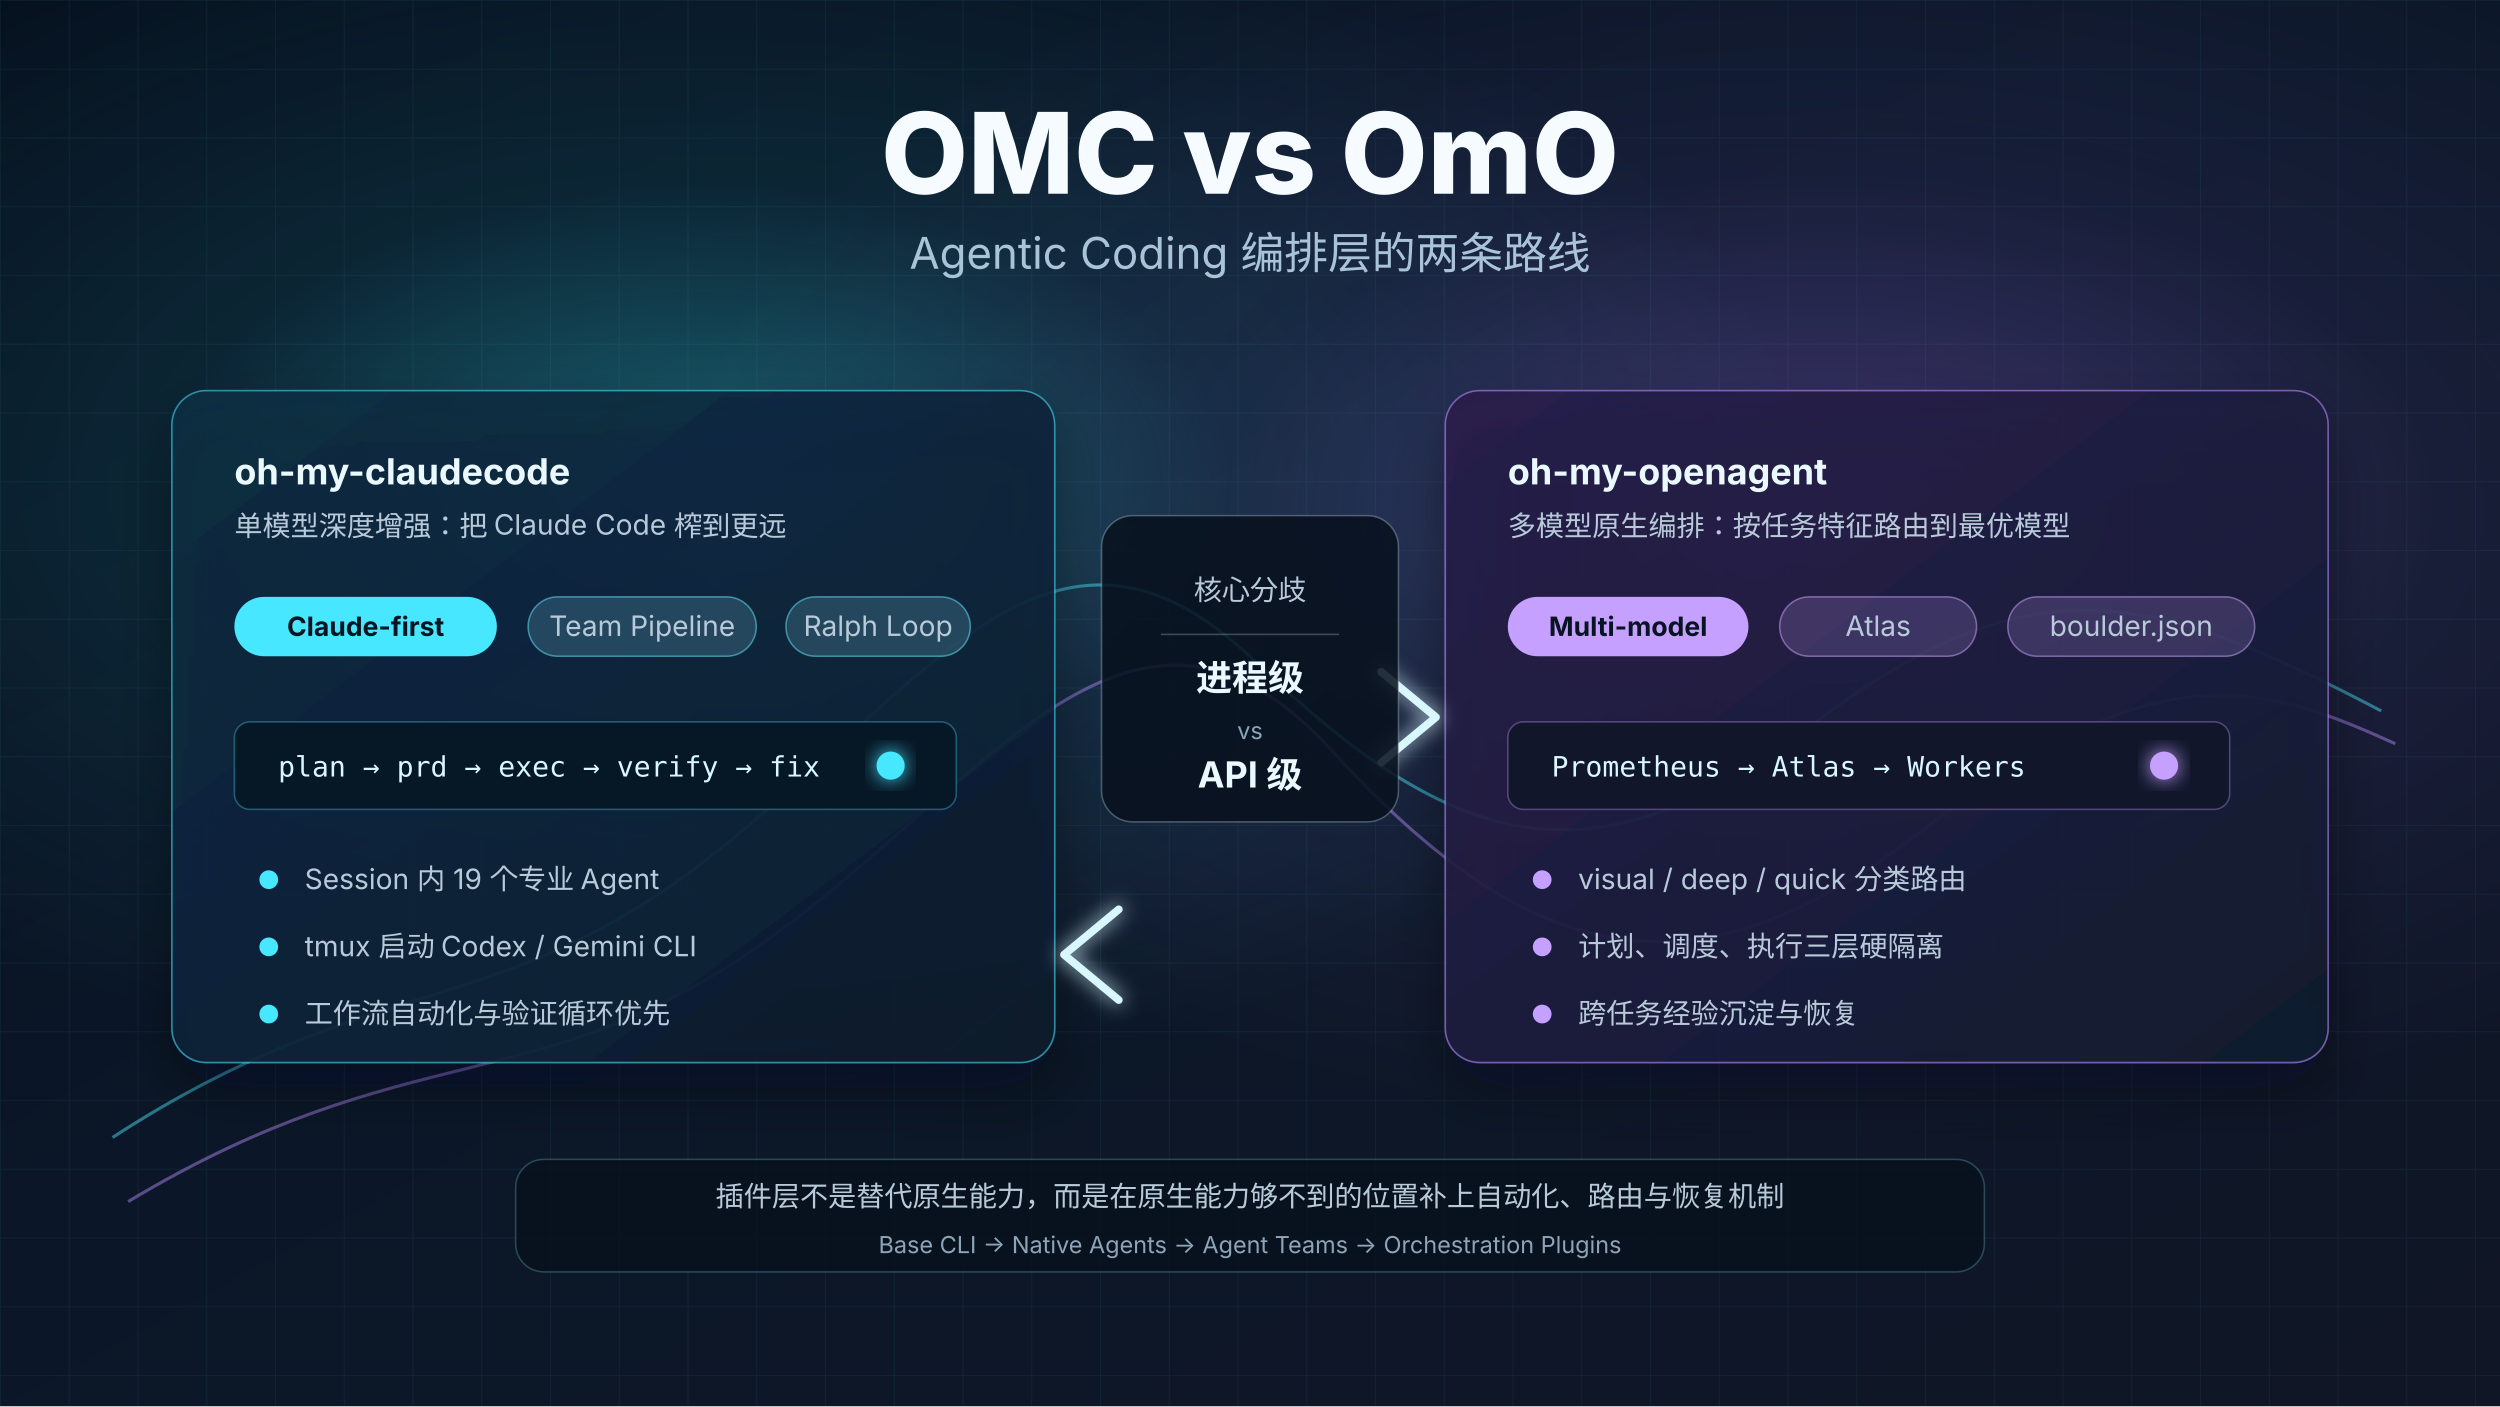
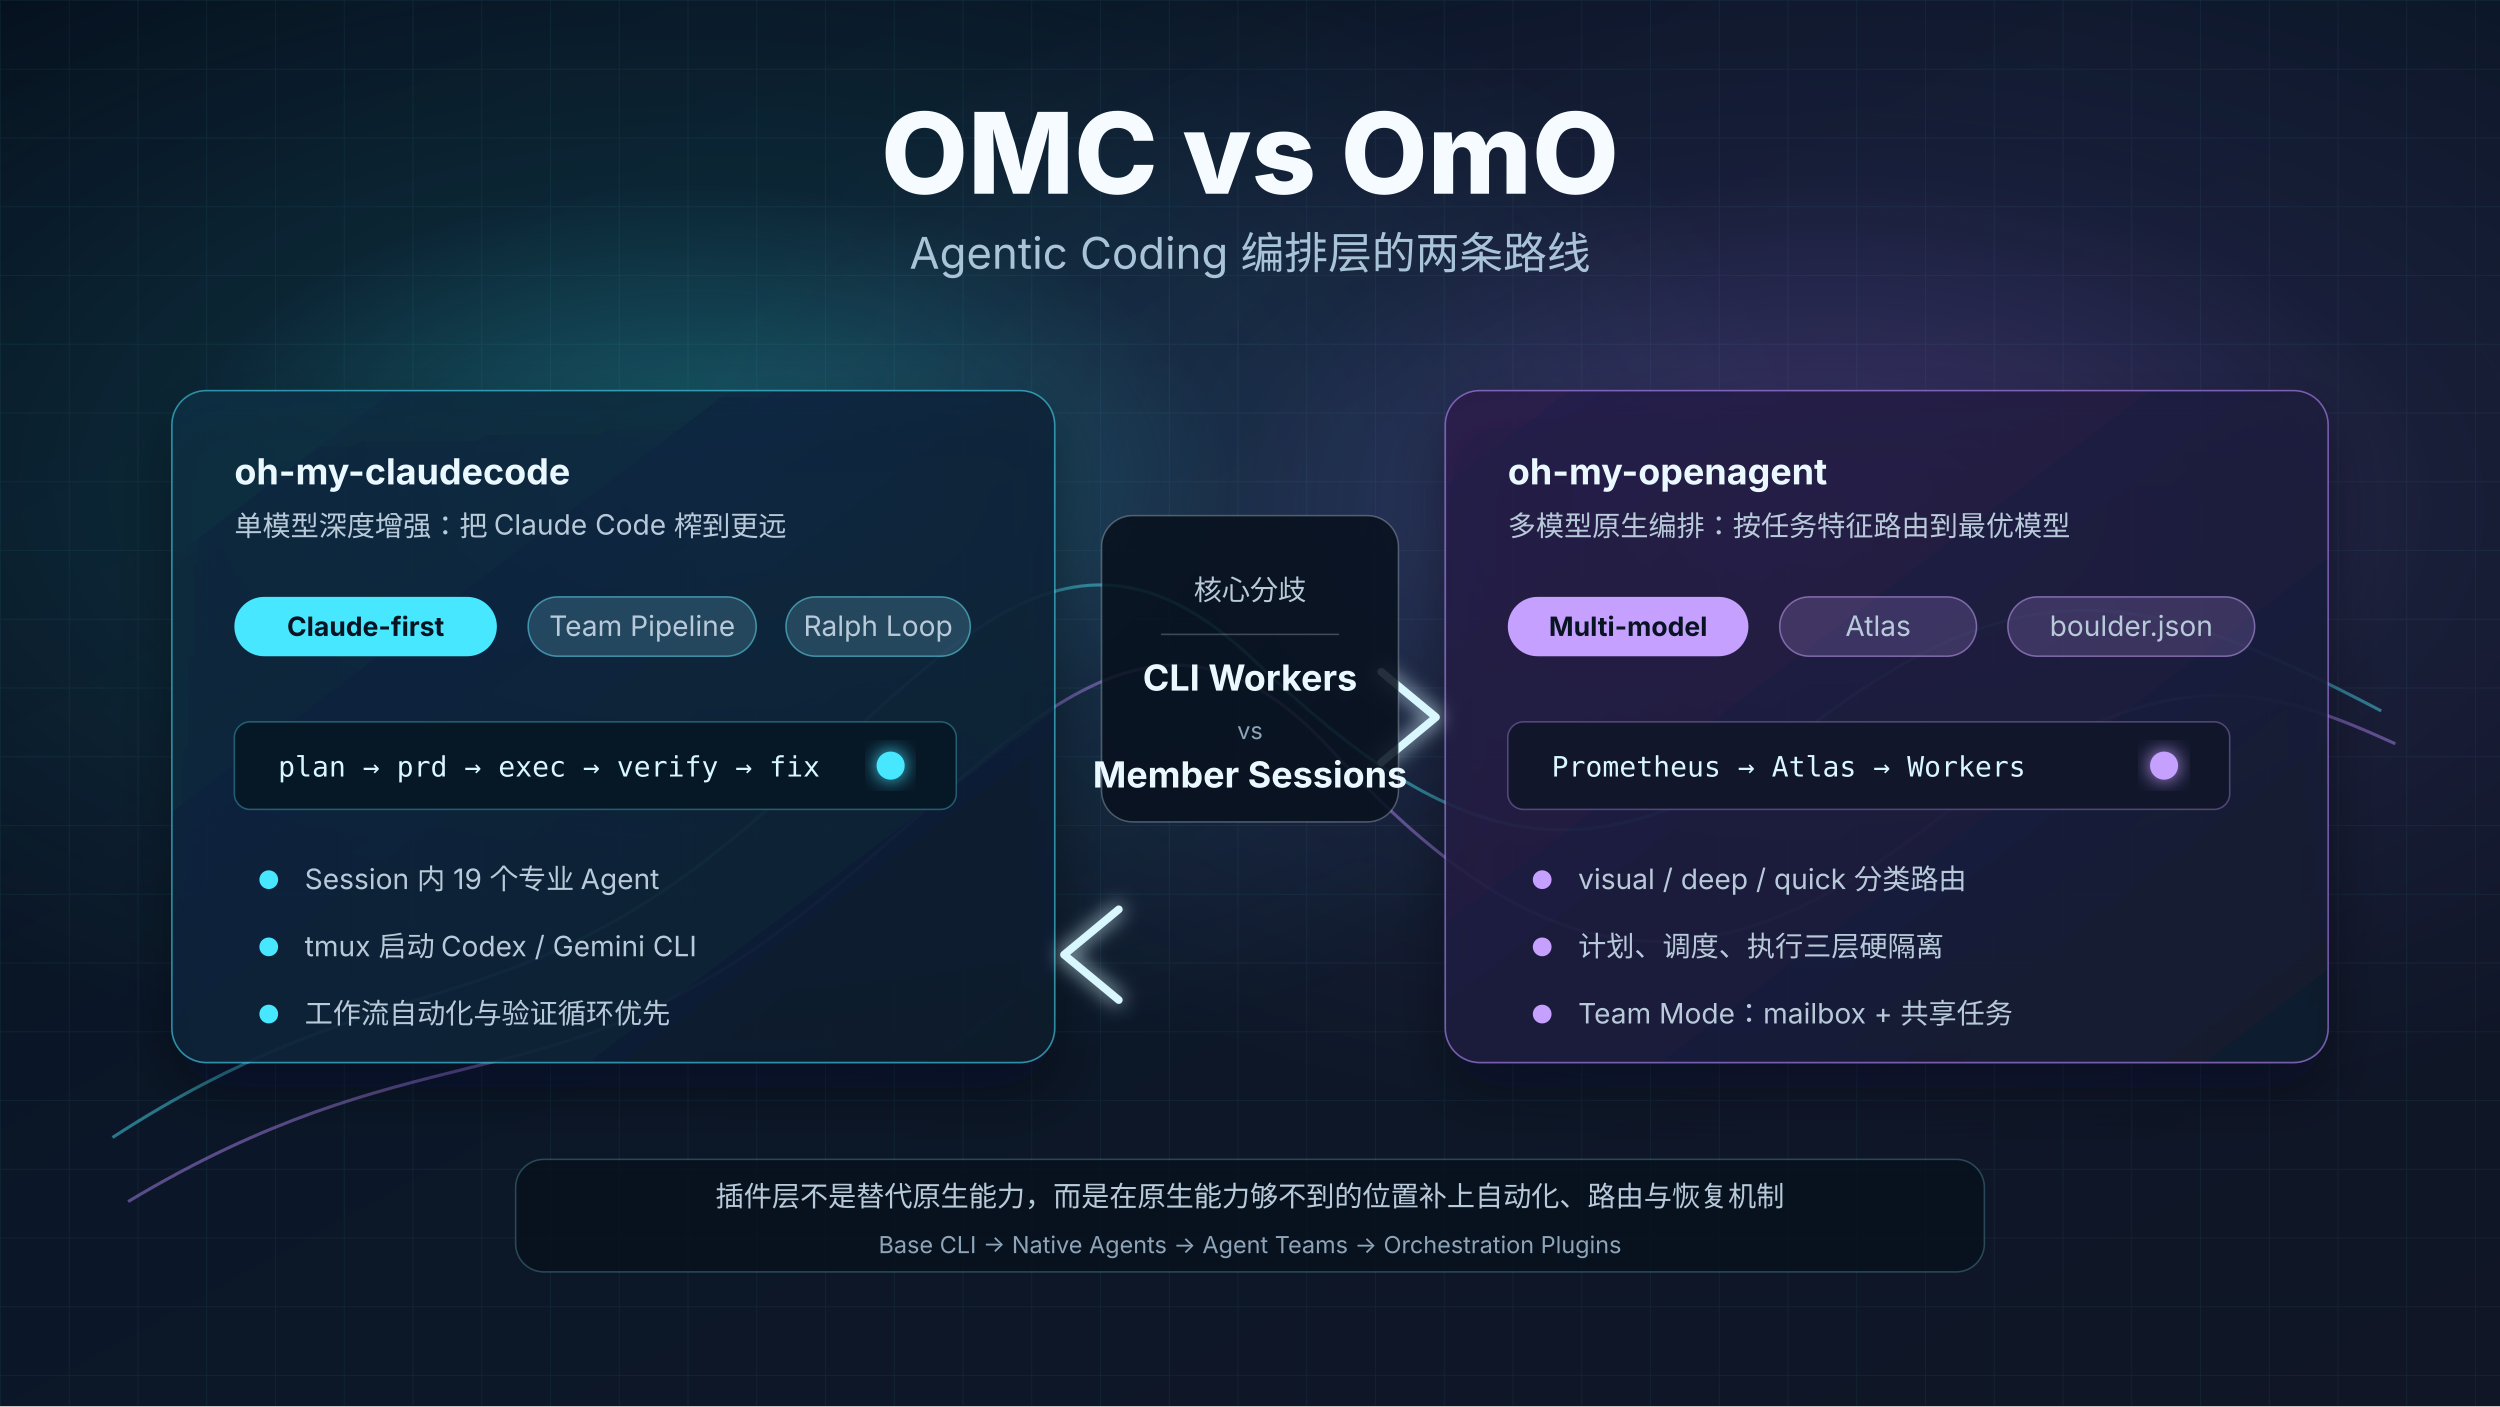
<svg xmlns="http://www.w3.org/2000/svg" width="1600" height="900" viewBox="0 0 1600 900" role="img" aria-labelledby="title desc">
  <defs>
    <linearGradient id="bg" x1="0" y1="0" x2="1" y2="1">
      <stop offset="0%" stop-color="#06111f" />
      <stop offset="45%" stop-color="#0b1728" />
      <stop offset="100%" stop-color="#101626" />
    </linearGradient>
    <radialGradient id="aura-cyan" cx="28%" cy="34%" r="44%">
      <stop offset="0%" stop-color="#36f2ff" stop-opacity=".34" />
      <stop offset="48%" stop-color="#36f2ff" stop-opacity=".08" />
      <stop offset="100%" stop-color="#36f2ff" stop-opacity="0" />
    </radialGradient>
    <radialGradient id="aura-violet" cx="73%" cy="36%" r="46%">
      <stop offset="0%" stop-color="#a875ff" stop-opacity=".32" />
      <stop offset="52%" stop-color="#a875ff" stop-opacity=".08" />
      <stop offset="100%" stop-color="#a875ff" stop-opacity="0" />
    </radialGradient>
    <linearGradient id="panel-left" x1="0" y1="0" x2="1" y2="1">
      <stop offset="0%" stop-color="#0c2f44" stop-opacity=".86" />
      <stop offset="100%" stop-color="#0d1a2e" stop-opacity=".92" />
    </linearGradient>
    <linearGradient id="panel-right" x1="0" y1="0" x2="1" y2="1">
      <stop offset="0%" stop-color="#2a1a4a" stop-opacity=".88" />
      <stop offset="100%" stop-color="#101a31" stop-opacity=".93" />
    </linearGradient>
    <linearGradient id="bridge" x1="0" y1="0" x2="1" y2="0">
      <stop offset="0%" stop-color="#42e8ff" />
      <stop offset="50%" stop-color="#e9f8ff" />
      <stop offset="100%" stop-color="#b88cff" />
    </linearGradient>
    <pattern id="grid" width="44" height="44" patternUnits="userSpaceOnUse">
      <path d="M44 0H0V44" fill="none" stroke="#5fd7ff" stroke-opacity=".07" stroke-width="1" />
    </pattern>
    <filter id="glow" x="-40%" y="-40%" width="180%" height="180%">
      <feGaussianBlur stdDeviation="6" result="blur" />
      <feMerge>
        <feMergeNode in="blur" />
        <feMergeNode in="SourceGraphic" />
      </feMerge>
    </filter>
    <filter id="soft-shadow" x="-20%" y="-20%" width="140%" height="140%">
      <feDropShadow dx="0" dy="18" stdDeviation="18" flood-color="#000814" flood-opacity=".42" />
    </filter>
    <style>
      .font { font-family: "Inter", "Noto Sans SC", "Source Han Sans SC", "PingFang SC", "Microsoft YaHei", sans-serif; }
      .title { font-size: 72px; font-weight: 800; fill: #f5fbff; letter-spacing: 0; }
      .subtitle { font-size: 28px; fill: #a9c4d8; letter-spacing: 0; }
      .label { font-size: 23px; font-weight: 700; fill: #eaf8ff; letter-spacing: 0; }
      .small { font-size: 18px; fill: #b8cad9; letter-spacing: 0; }
      .tiny { font-size: 15px; fill: #8ea4b8; letter-spacing: 0; }
      .chip { font-size: 17px; font-weight: 700; fill: #081421; letter-spacing: 0; }
      .mono { font-family: "SFMono-Regular", "Menlo", "Consolas", monospace; font-size: 18px; fill: #d9f7ff; }
    </style>
  </defs>
  <rect width="1600" height="900" fill="url(#bg)" />
  <rect width="1600" height="900" fill="url(#grid)" />
  <rect width="1600" height="900" fill="url(#aura-cyan)" />
  <rect width="1600" height="900" fill="url(#aura-violet)" />
  <g opacity=".45">
    <path d="M72 728C238 620 318 655 455 548S673 298 803 423s218 146 358 40 218-84 363-8" fill="none" stroke="#4deaff" stroke-width="2" />
    <path d="M82 769C262 661 345 705 489 603s236-262 363-123 231 165 379 51 214-95 302-55" fill="none" stroke="#b98cff" stroke-width="2" />
  </g>
  <text x="800" y="124" text-anchor="middle" class="font title">OMC vs OmO</text>
  <text x="800" y="172" text-anchor="middle" class="font subtitle">Agentic Coding 编排层的两条路线</text>
  <g filter="url(#soft-shadow)">
    <rect x="110" y="250" width="565" height="430" rx="22" fill="url(#panel-left)" stroke="#49e6ff" stroke-opacity=".55" />
    <rect x="925" y="250" width="565" height="430" rx="22" fill="url(#panel-right)" stroke="#b98cff" stroke-opacity=".58" />
  </g>
  <g class="font">
    <text x="150" y="310" class="label">oh-my-claudecode</text>
    <text x="150" y="343" class="small">单模型深度增强：把 Claude Code 榨到更远</text>
    <rect x="150" y="382" width="168" height="38" rx="19" fill="#47e7ff" />
    <text x="234" y="407" text-anchor="middle" class="chip">Claude-first</text>
    <rect x="338" y="382" width="146" height="38" rx="19" fill="#8ce7ff" fill-opacity=".18" stroke="#68edff" stroke-opacity=".5" />
    <text x="411" y="407" text-anchor="middle" class="small" fill="#d8fbff">Team Pipeline</text>
    <rect x="503" y="382" width="118" height="38" rx="19" fill="#8ce7ff" fill-opacity=".18" stroke="#68edff" stroke-opacity=".5" />
    <text x="562" y="407" text-anchor="middle" class="small" fill="#d8fbff">Ralph Loop</text>
    <g transform="translate(150 462)">
      <rect width="462" height="56" rx="10" fill="#061726" stroke="#55e9ff" stroke-opacity=".32" />
      <text x="28" y="35" class="mono">plan → prd → exec → verify → fix</text>
      <circle cx="420" cy="28" r="9" fill="#47e7ff" filter="url(#glow)" />
    </g>
    <g transform="translate(150 545)">
      <circle cx="22" cy="18" r="6" fill="#47e7ff" />
      <text x="45" y="24" class="small">Session 内 19 个专业 Agent</text>
      <circle cx="22" cy="61" r="6" fill="#47e7ff" />
      <text x="45" y="67" class="small">tmux 启动 Codex / Gemini CLI</text>
      <circle cx="22" cy="104" r="6" fill="#47e7ff" />
      <text x="45" y="110" class="small">工作流自动化与验证循环优先</text>
    </g>
  </g>
  <g class="font">
    <text x="965" y="310" class="label">oh-my-openagent</text>
    <text x="965" y="343" class="small">多模型原生编排：按任务特征路由到最优模型</text>
    <rect x="965" y="382" width="154" height="38" rx="19" fill="#c5a0ff" />
    <text x="1042" y="407" text-anchor="middle" class="chip">Multi-model</text>
    <rect x="1139" y="382" width="126" height="38" rx="19" fill="#c9a5ff" fill-opacity=".18" stroke="#d0a9ff" stroke-opacity=".5" />
    <text x="1202" y="407" text-anchor="middle" class="small" fill="#f0e8ff">Atlas</text>
    <rect x="1285" y="382" width="158" height="38" rx="19" fill="#c9a5ff" fill-opacity=".18" stroke="#d0a9ff" stroke-opacity=".5" />
    <text x="1364" y="407" text-anchor="middle" class="small" fill="#f0e8ff">boulder.json</text>
    <g transform="translate(965 462)">
      <rect width="462" height="56" rx="10" fill="#11162b" stroke="#c5a0ff" stroke-opacity=".34" />
      <text x="28" y="35" class="mono">Prometheus → Atlas → Workers</text>
      <circle cx="420" cy="28" r="9" fill="#c5a0ff" filter="url(#glow)" />
    </g>
    <g transform="translate(965 545)">
      <circle cx="22" cy="18" r="6" fill="#c5a0ff" />
      <text x="45" y="24" class="small">visual / deep / quick 分类路由</text>
      <circle cx="22" cy="61" r="6" fill="#c5a0ff" />
      <text x="45" y="67" class="small">计划、调度、执行三层硬隔离</text>
      <circle cx="22" cy="104" r="6" fill="#c5a0ff" />
-       <text x="45" y="110" class="small">跨任务经验沉淀与恢复</text>
+       <text x="45" y="110" class="small">Team Mode：mailbox + 共享任务</text>
    </g>
  </g>
  <g filter="url(#glow)">
    <path d="M690 456H910" stroke="url(#bridge)" stroke-width="6" stroke-linecap="round" />
    <path d="M884 430l35 29-35 29" fill="none" stroke="#d8f7ff" stroke-width="5" stroke-linecap="round" stroke-linejoin="round" />
    <path d="M910 608H690" stroke="url(#bridge)" stroke-width="6" stroke-linecap="round" />
    <path d="M716 582l-35 29 35 29" fill="none" stroke="#d8f7ff" stroke-width="5" stroke-linecap="round" stroke-linejoin="round" />
  </g>
  <g class="font" transform="translate(705 330)">
    <rect width="190" height="196" rx="20" fill="#07111d" fill-opacity=".86" stroke="#eaf8ff" stroke-opacity=".28" />
    <text x="95" y="54" text-anchor="middle" class="small">核心分歧</text>
    <line x1="38" y1="76" x2="152" y2="76" stroke="#eaf8ff" stroke-opacity=".24" />
-     <text x="95" y="112" text-anchor="middle" class="label">进程级</text>
+     <text x="95" y="112" text-anchor="middle" class="label">CLI Workers</text>
    <text x="95" y="143" text-anchor="middle" class="tiny">vs</text>
-     <text x="95" y="174" text-anchor="middle" class="label">API 级</text>
+     <text x="95" y="174" text-anchor="middle" class="label">Member Sessions</text>
  </g>
  <g class="font">
    <rect x="330" y="742" width="940" height="72" rx="18" fill="#07111d" fill-opacity=".78" stroke="#85f4ff" stroke-opacity=".24" />
    <text x="800" y="772" text-anchor="middle" class="small">插件层不是替代原生能力，而是在原生能力够不到的位置补上自动化、路由与恢复机制</text>
    <text x="800" y="802" text-anchor="middle" class="tiny">Base CLI → Native Agents → Agent Teams → Orchestration Plugins</text>
  </g>
</svg>
